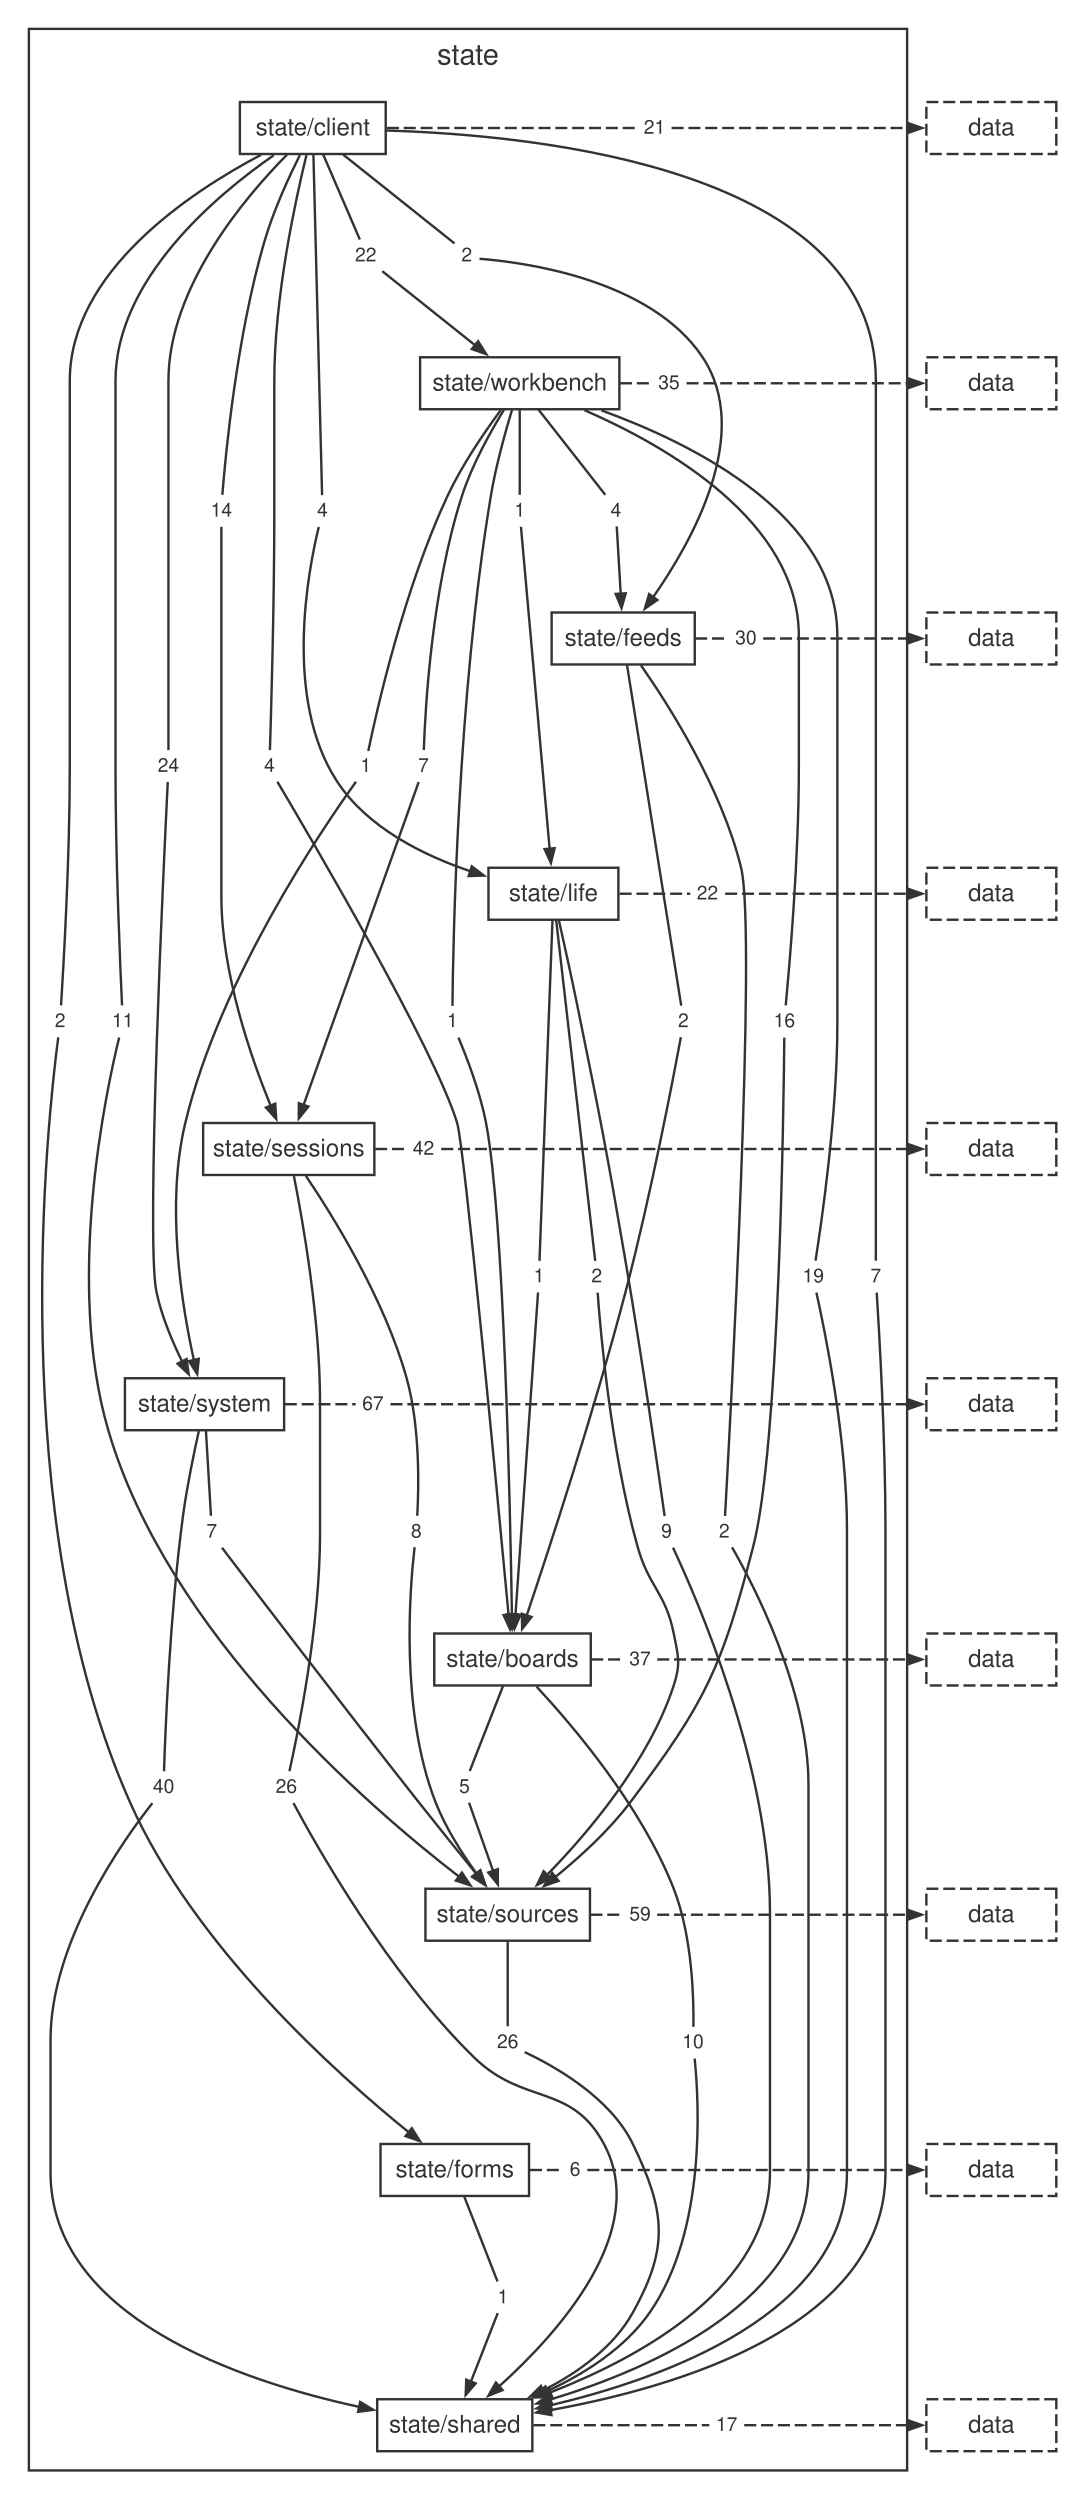
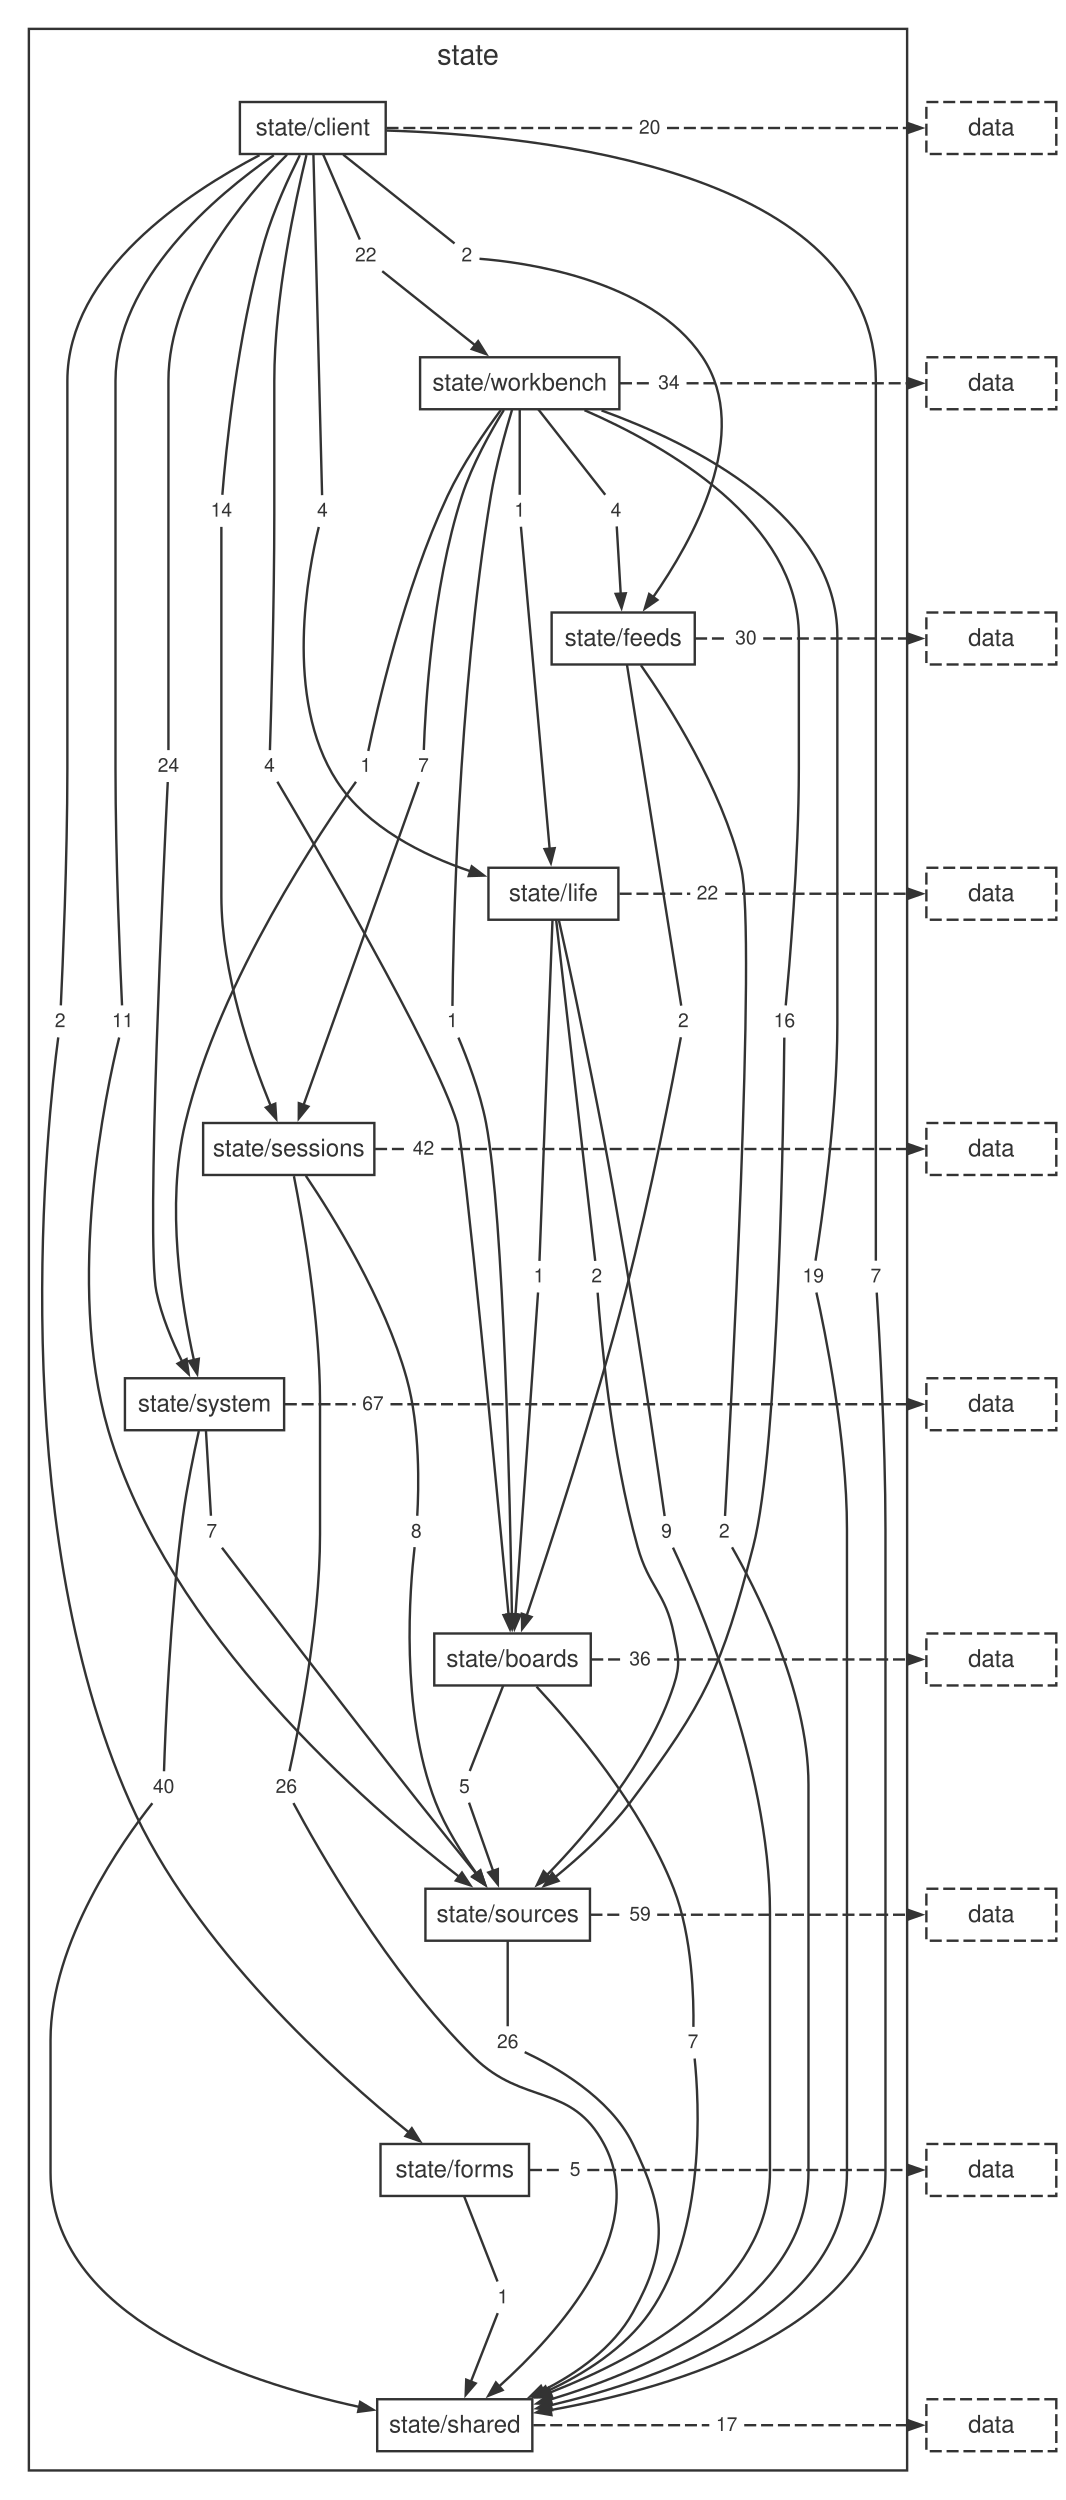
<svg xmlns="http://www.w3.org/2000/svg" width="443pt" height="1039pt" viewBox="0.00 0.00 443.00 1039.00">
  <style>svg { color: #333333; } @media (prefers-color-scheme: dark) { svg { color: #cccccc; background: #1e1e1e; } }</style>
  <g id="graph0" class="graph" transform="scale(1 1) rotate(0) translate(4 1034.72)">
    <g id="clust1" class="cluster">
      <polygon fill="none" stroke="currentColor" points="8,-8 8,-1022.72 373,-1022.72 373,-8 8,-8" />
      <text fill="currentColor" xml:space="preserve" text-anchor="middle" x="190.5" y="-1007.92" font-family="Helvetica,Arial,sans-serif" font-size="12.00">state</text>
    </g>
    <g id="node1" class="node">
      <polygon fill="none" stroke="currentColor" points="156.3,-992.32 95.7,-992.32 95.7,-970.72 156.3,-970.72 156.3,-992.32" />
      <text fill="currentColor" xml:space="preserve" text-anchor="middle" x="126" y="-978.52" font-family="Helvetica,Arial,sans-serif" font-size="10.00">state/client</text>
    </g>
    <g id="node2" class="node">
      <polygon fill="none" stroke="currentColor" points="253.41,-886.24 170.59,-886.24 170.59,-864.64 253.41,-864.64 253.41,-886.24" />
      <text fill="currentColor" xml:space="preserve" text-anchor="middle" x="212" y="-872.44" font-family="Helvetica,Arial,sans-serif" font-size="10.00">state/workbench</text>
    </g>
    <g id="node11" class="node">
      <polygon fill="none" stroke="none" points="112.88,-722.56 103.12,-722.56 103.12,-710.08 112.88,-710.08 112.88,-722.56" />
      <text fill="currentColor" xml:space="preserve" text-anchor="middle" x="108" y="-713.92" font-family="Helvetica,Arial,sans-serif" font-size="8.00">4</text>
    </g>
    <g id="edge10" class="edge">
      <path fill="none" stroke="currentColor" d="M123.36,-970.26C118.81,-951.68 110,-911.18 110,-876.44 110,-876.44 110,-876.44 110,-821.4 110,-783.81 108.68,-738.59 108.18,-722.96" />
    </g>
    <g id="node12" class="node">
      <polygon fill="none" stroke="none" points="194.88,-934.72 185.12,-934.72 185.12,-922.24 194.88,-922.24 194.88,-934.72" />
      <text fill="currentColor" xml:space="preserve" text-anchor="middle" x="190" y="-926.08" font-family="Helvetica,Arial,sans-serif" font-size="8.00">2</text>
    </g>
    <g id="edge12" class="edge">
      <path fill="none" stroke="currentColor" d="M138.64,-970.44C152.78,-959.16 174.98,-941.46 184.91,-933.54" />
    </g>
    <g id="node13" class="node">
      <polygon fill="none" stroke="none" points="25.88,-616.48 16.12,-616.48 16.12,-604 25.88,-604 25.88,-616.48" />
      <text fill="currentColor" xml:space="preserve" text-anchor="middle" x="21" y="-607.84" font-family="Helvetica,Arial,sans-serif" font-size="8.00">2</text>
    </g>
    <g id="edge14" class="edge">
-       <path fill="none" stroke="currentColor" d="M104.58,-970.43C74.93,-954.81 25,-921.76 25,-876.44 25,-876.44 25,-876.44 25,-715.32 25,-677.71 22.36,-632.51 21.37,-616.88" />
+       <path fill="none" stroke="currentColor" d="M103.87,-970.23C73.87,-954.57 24,-921.73 24,-876.44 24,-876.44 24,-876.44 24,-715.32 24,-677.72 22.02,-632.51 21.28,-616.88" />
    </g>
    <g id="node14" class="node">
      <polygon fill="none" stroke="none" points="134.88,-828.64 125.12,-828.64 125.12,-816.16 134.88,-816.16 134.88,-828.64" />
      <text fill="currentColor" xml:space="preserve" text-anchor="middle" x="130" y="-820" font-family="Helvetica,Arial,sans-serif" font-size="8.00">4</text>
    </g>
    <g id="edge16" class="edge">
      <path fill="none" stroke="currentColor" d="M126.25,-970.69C127.01,-940.86 129.27,-852 129.86,-828.93" />
    </g>
    <g id="node15" class="node">
      <polygon fill="none" stroke="none" points="94.88,-828.64 81.12,-828.64 81.12,-816.16 94.88,-816.16 94.88,-828.64" />
      <text fill="currentColor" xml:space="preserve" text-anchor="middle" x="88" y="-820" font-family="Helvetica,Arial,sans-serif" font-size="8.00">14</text>
    </g>
    <g id="edge18" class="edge">
      <path fill="none" stroke="currentColor" d="M120.62,-970.25C116.07,-961.15 109.72,-947.37 106,-934.72 94.4,-895.28 89.72,-845.64 88.41,-829.07" />
    </g>
    <g id="node16" class="node">
      <polygon fill="none" stroke="none" points="364.88,-510.4 355.12,-510.4 355.12,-497.92 364.88,-497.92 364.88,-510.4" />
      <text fill="currentColor" xml:space="preserve" text-anchor="middle" x="360" y="-501.76" font-family="Helvetica,Arial,sans-serif" font-size="8.00">7</text>
    </g>
    <g id="edge20" class="edge">
      <path fill="none" stroke="currentColor" d="M156.59,-980.47C220.02,-978.59 360,-964.48 360,-876.44 360,-876.44 360,-876.44 360,-609.24 360,-571.66 360,-526.44 360,-510.8" />
    </g>
    <g id="node17" class="node">
      <polygon fill="none" stroke="none" points="53.88,-616.48 40.12,-616.48 40.12,-604 53.88,-604 53.88,-616.48" />
      <text fill="currentColor" xml:space="preserve" text-anchor="middle" x="47" y="-607.84" font-family="Helvetica,Arial,sans-serif" font-size="8.00">11</text>
    </g>
    <g id="edge22" class="edge">
      <path fill="none" stroke="currentColor" d="M109.8,-970.23C85.9,-953.63 44,-918.54 44,-876.44 44,-876.44 44,-876.44 44,-715.32 44,-677.72 45.98,-632.51 46.72,-616.88" />
    </g>
    <g id="node18" class="node">
      <polygon fill="none" stroke="none" points="72.88,-722.56 59.12,-722.56 59.12,-710.08 72.88,-710.08 72.88,-722.56" />
      <text fill="currentColor" xml:space="preserve" text-anchor="middle" x="66" y="-713.92" font-family="Helvetica,Arial,sans-serif" font-size="8.00">24</text>
    </g>
    <g id="edge24" class="edge">
      <path fill="none" stroke="currentColor" d="M115.27,-970.41C98.02,-953 66,-915.44 66,-876.44 66,-876.44 66,-876.44 66,-821.4 66,-783.82 66,-738.6 66,-722.96" />
    </g>
    <g id="node19" class="node">
      <polygon fill="none" stroke="none" points="154.88,-934.72 141.12,-934.72 141.12,-922.24 154.88,-922.24 154.88,-934.72" />
      <text fill="currentColor" xml:space="preserve" text-anchor="middle" x="148" y="-926.08" font-family="Helvetica,Arial,sans-serif" font-size="8.00">22</text>
    </g>
    <g id="edge26" class="edge">
      <path fill="none" stroke="currentColor" d="M130.24,-970.68C134.79,-960.13 141.84,-943.76 145.55,-935.17" />
    </g>
    <g id="node20" class="node">
-       <polygon fill="none" stroke="none" points="274.88,-987.76 261.12,-987.76 261.12,-975.28 274.88,-975.28 274.88,-987.76" />
-       <text fill="currentColor" xml:space="preserve" text-anchor="middle" x="268" y="-979.12" font-family="Helvetica,Arial,sans-serif" font-size="8.00">21</text>
+       <polygon fill="none" stroke="none" points="272.88,-987.76 259.12,-987.76 259.12,-975.28 272.88,-975.28 272.88,-987.76" />
+       <text fill="currentColor" xml:space="preserve" text-anchor="middle" x="266" y="-979.12" font-family="Helvetica,Arial,sans-serif" font-size="8.00">20</text>
    </g>
    <g id="edge28" class="edge">
-       <path fill="none" stroke="currentColor" stroke-dasharray="5,2" d="M156.79,-981.52C191.54,-981.52 226.29,-981.52 261.05,-981.52" />
+       <path fill="none" stroke="currentColor" stroke-dasharray="5,2" d="M156.62,-981.52C190.66,-981.52 224.7,-981.52 258.74,-981.52" />
    </g>
    <g id="node3" class="node">
      <polygon fill="none" stroke="currentColor" points="284.74,-780.16 225.26,-780.16 225.26,-758.56 284.74,-758.56 284.74,-780.16" />
      <text fill="currentColor" xml:space="preserve" text-anchor="middle" x="255" y="-766.36" font-family="Helvetica,Arial,sans-serif" font-size="10.00">state/feeds</text>
    </g>
    <g id="node21" class="node">
      <polygon fill="none" stroke="none" points="188.88,-616.48 179.12,-616.48 179.12,-604 188.88,-604 188.88,-616.48" />
      <text fill="currentColor" xml:space="preserve" text-anchor="middle" x="184" y="-607.84" font-family="Helvetica,Arial,sans-serif" font-size="8.00">1</text>
    </g>
    <g id="edge30" class="edge">
      <path fill="none" stroke="currentColor" d="M208.79,-864.37C206,-855.16 202.08,-841.13 200,-828.64 186.09,-745.02 184.27,-641.29 184.04,-616.66" />
    </g>
    <g id="node22" class="node">
      <polygon fill="none" stroke="none" points="256.88,-828.64 247.12,-828.64 247.12,-816.16 256.88,-816.16 256.88,-828.64" />
      <text fill="currentColor" xml:space="preserve" text-anchor="middle" x="252" y="-820" font-family="Helvetica,Arial,sans-serif" font-size="8.00">4</text>
    </g>
    <g id="edge32" class="edge">
      <path fill="none" stroke="currentColor" d="M219.71,-864.6C227.98,-854.05 240.81,-837.68 247.54,-829.09" />
    </g>
    <g id="node23" class="node">
      <polygon fill="none" stroke="none" points="216.88,-828.64 207.12,-828.64 207.12,-816.16 216.88,-816.16 216.88,-828.64" />
      <text fill="currentColor" xml:space="preserve" text-anchor="middle" x="212" y="-820" font-family="Helvetica,Arial,sans-serif" font-size="8.00">1</text>
    </g>
    <g id="edge34" class="edge">
      <path fill="none" stroke="currentColor" d="M212,-864.6C212,-854.05 212,-837.68 212,-829.09" />
    </g>
    <g id="node24" class="node">
      <polygon fill="none" stroke="none" points="176.88,-722.56 167.12,-722.56 167.12,-710.08 176.88,-710.08 176.88,-722.56" />
      <text fill="currentColor" xml:space="preserve" text-anchor="middle" x="172" y="-713.92" font-family="Helvetica,Arial,sans-serif" font-size="8.00">7</text>
    </g>
    <g id="edge36" class="edge">
      <path fill="none" stroke="currentColor" d="M205.41,-864.33C199.87,-855.34 192.2,-841.62 188,-828.64 175.39,-789.63 172.7,-739.71 172.14,-723.03" />
    </g>
    <g id="node25" class="node">
      <polygon fill="none" stroke="none" points="340.88,-510.4 327.12,-510.4 327.12,-497.92 340.88,-497.92 340.88,-510.4" />
      <text fill="currentColor" xml:space="preserve" text-anchor="middle" x="334" y="-501.76" font-family="Helvetica,Arial,sans-serif" font-size="8.00">19</text>
    </g>
    <g id="edge38" class="edge">
      <path fill="none" stroke="currentColor" d="M245.99,-864.14C285.1,-849.94 344,-820.26 344,-770.36 344,-770.36 344,-770.36 344,-609.24 344,-571.48 337.4,-526.37 334.92,-510.78" />
    </g>
    <g id="node26" class="node">
      <polygon fill="none" stroke="none" points="328.88,-616.48 315.12,-616.48 315.12,-604 328.88,-604 328.88,-616.48" />
      <text fill="currentColor" xml:space="preserve" text-anchor="middle" x="322" y="-607.84" font-family="Helvetica,Arial,sans-serif" font-size="8.00">16</text>
    </g>
    <g id="edge40" class="edge">
      <path fill="none" stroke="currentColor" d="M238.9,-864.25C273.17,-849.32 328,-817.98 328,-770.36 328,-770.36 328,-770.36 328,-715.32 328,-677.67 324.04,-632.49 322.55,-616.87" />
    </g>
    <g id="node27" class="node">
      <polygon fill="none" stroke="none" points="152.88,-722.56 143.12,-722.56 143.12,-710.08 152.88,-710.08 152.88,-722.56" />
      <text fill="currentColor" xml:space="preserve" text-anchor="middle" x="148" y="-713.92" font-family="Helvetica,Arial,sans-serif" font-size="8.00">1</text>
    </g>
    <g id="edge42" class="edge">
      <path fill="none" stroke="currentColor" d="M204.2,-864.38C197.56,-855.42 188.13,-841.72 182,-828.64 163.82,-789.85 152.44,-738.96 149.06,-722.62" />
    </g>
    <g id="node28" class="node">
      <polygon fill="none" stroke="none" points="280.88,-881.68 267.12,-881.68 267.12,-869.2 280.88,-869.2 280.88,-881.68" />
-       <text fill="currentColor" xml:space="preserve" text-anchor="middle" x="274" y="-873.04" font-family="Helvetica,Arial,sans-serif" font-size="8.00">35</text>
+       <text fill="currentColor" xml:space="preserve" text-anchor="middle" x="274" y="-873.04" font-family="Helvetica,Arial,sans-serif" font-size="8.00">34</text>
    </g>
    <g id="edge44" class="edge">
      <path fill="none" stroke="currentColor" stroke-dasharray="5,2" d="M253.66,-875.44C258,-875.44 262.34,-875.44 266.69,-875.44" />
    </g>
    <g id="node4" class="node">
      <polygon fill="none" stroke="currentColor" points="253,-674.08 199,-674.08 199,-652.48 253,-652.48 253,-674.08" />
      <text fill="currentColor" xml:space="preserve" text-anchor="middle" x="226" y="-660.28" font-family="Helvetica,Arial,sans-serif" font-size="10.00">state/life</text>
    </g>
    <g id="node29" class="node">
      <polygon fill="none" stroke="none" points="284.88,-616.48 275.12,-616.48 275.12,-604 284.88,-604 284.88,-616.48" />
      <text fill="currentColor" xml:space="preserve" text-anchor="middle" x="280" y="-607.84" font-family="Helvetica,Arial,sans-serif" font-size="8.00">2</text>
    </g>
    <g id="edge46" class="edge">
      <path fill="none" stroke="currentColor" d="M256.56,-758.53C261.31,-728.7 275.45,-639.84 279.12,-616.77" />
    </g>
    <g id="node30" class="node">
      <polygon fill="none" stroke="none" points="301.88,-404.32 292.12,-404.32 292.12,-391.84 301.88,-391.84 301.88,-404.32" />
      <text fill="currentColor" xml:space="preserve" text-anchor="middle" x="297" y="-395.68" font-family="Helvetica,Arial,sans-serif" font-size="8.00">2</text>
    </g>
    <g id="edge48" class="edge">
      <path fill="none" stroke="currentColor" d="M262.35,-758.28C273.92,-741.7 295.9,-707.23 304,-674.08 310.6,-647.06 299.39,-441.42 297.32,-404.69" />
    </g>
    <g id="node31" class="node">
      <polygon fill="none" stroke="none" points="312.88,-775.6 299.12,-775.6 299.12,-763.12 312.88,-763.12 312.88,-775.6" />
      <text fill="currentColor" xml:space="preserve" text-anchor="middle" x="306" y="-766.96" font-family="Helvetica,Arial,sans-serif" font-size="8.00">30</text>
    </g>
    <g id="edge50" class="edge">
      <path fill="none" stroke="currentColor" stroke-dasharray="5,2" d="M284.88,-769.36C289.5,-769.36 294.12,-769.36 298.74,-769.36" />
    </g>
    <g id="node5" class="node">
      <polygon fill="none" stroke="currentColor" points="151.58,-568 80.42,-568 80.42,-546.4 151.58,-546.4 151.58,-568" />
      <text fill="currentColor" xml:space="preserve" text-anchor="middle" x="116" y="-554.2" font-family="Helvetica,Arial,sans-serif" font-size="10.00">state/sessions</text>
    </g>
    <g id="node32" class="node">
      <polygon fill="none" stroke="none" points="224.88,-510.4 215.12,-510.4 215.12,-497.92 224.88,-497.92 224.88,-510.4" />
      <text fill="currentColor" xml:space="preserve" text-anchor="middle" x="220" y="-501.76" font-family="Helvetica,Arial,sans-serif" font-size="8.00">1</text>
    </g>
    <g id="edge52" class="edge">
      <path fill="none" stroke="currentColor" d="M225.62,-652.45C224.49,-622.62 221.09,-533.76 220.21,-510.69" />
    </g>
    <g id="node33" class="node">
      <polygon fill="none" stroke="none" points="277.88,-404.32 268.12,-404.32 268.12,-391.84 277.88,-391.84 277.88,-404.32" />
      <text fill="currentColor" xml:space="preserve" text-anchor="middle" x="273" y="-395.68" font-family="Helvetica,Arial,sans-serif" font-size="8.00">9</text>
    </g>
    <g id="edge54" class="edge">
      <path fill="none" stroke="currentColor" d="M228.31,-652.11C230.39,-642.84 233.5,-628.76 236,-616.48 245.56,-569.47 247.93,-557.69 256,-510.4 262.9,-469.93 269.92,-420.95 272.22,-404.65" />
    </g>
    <g id="node34" class="node">
      <polygon fill="none" stroke="none" points="248.88,-510.4 239.12,-510.4 239.12,-497.92 248.88,-497.92 248.88,-510.4" />
      <text fill="currentColor" xml:space="preserve" text-anchor="middle" x="244" y="-501.76" font-family="Helvetica,Arial,sans-serif" font-size="8.00">2</text>
    </g>
    <g id="edge56" class="edge">
      <path fill="none" stroke="currentColor" d="M227.13,-652.45C230.54,-622.62 240.72,-533.76 243.37,-510.69" />
    </g>
    <g id="node35" class="node">
      <polygon fill="none" stroke="none" points="296.88,-669.52 283.12,-669.52 283.12,-657.04 296.88,-657.04 296.88,-669.52" />
      <text fill="currentColor" xml:space="preserve" text-anchor="middle" x="290" y="-660.88" font-family="Helvetica,Arial,sans-serif" font-size="8.00">22</text>
    </g>
    <g id="edge58" class="edge">
      <path fill="none" stroke="currentColor" stroke-dasharray="5,2" d="M253.5,-663.28C263.29,-663.28 273.08,-663.28 282.87,-663.28" />
    </g>
    <g id="node6" class="node">
      <polygon fill="none" stroke="currentColor" points="114.08,-461.92 47.92,-461.92 47.92,-440.32 114.08,-440.32 114.08,-461.92" />
      <text fill="currentColor" xml:space="preserve" text-anchor="middle" x="81" y="-448.12" font-family="Helvetica,Arial,sans-serif" font-size="10.00">state/system</text>
    </g>
    <g id="node36" class="node">
      <polygon fill="none" stroke="none" points="121.88,-298.24 108.12,-298.24 108.12,-285.76 121.88,-285.76 121.88,-298.24" />
      <text fill="currentColor" xml:space="preserve" text-anchor="middle" x="115" y="-289.6" font-family="Helvetica,Arial,sans-serif" font-size="8.00">26</text>
    </g>
    <g id="edge60" class="edge">
      <path fill="none" stroke="currentColor" d="M118.15,-545.91C121.84,-527.29 129,-486.72 129,-452.12 129,-452.12 129,-452.12 129,-397.08 129,-359.16 119.76,-314.15 116.29,-298.61" />
    </g>
    <g id="node37" class="node">
      <polygon fill="none" stroke="none" points="173.88,-404.32 164.12,-404.32 164.12,-391.84 173.88,-391.84 173.88,-404.32" />
      <text fill="currentColor" xml:space="preserve" text-anchor="middle" x="169" y="-395.68" font-family="Helvetica,Arial,sans-serif" font-size="8.00">8</text>
    </g>
    <g id="edge62" class="edge">
      <path fill="none" stroke="currentColor" d="M123.11,-546.05C134.34,-529.39 155.85,-494.8 165,-461.92 170.69,-441.49 170.05,-415.94 169.41,-404.76" />
    </g>
    <g id="node38" class="node">
      <polygon fill="none" stroke="none" points="178.88,-563.44 165.12,-563.44 165.12,-550.96 178.88,-550.96 178.88,-563.44" />
      <text fill="currentColor" xml:space="preserve" text-anchor="middle" x="172" y="-554.8" font-family="Helvetica,Arial,sans-serif" font-size="8.00">42</text>
    </g>
    <g id="edge64" class="edge">
      <path fill="none" stroke="currentColor" stroke-dasharray="5,2" d="M151.88,-557.2C156.17,-557.2 160.47,-557.2 164.77,-557.2" />
    </g>
    <g id="node7" class="node">
      <polygon fill="none" stroke="currentColor" points="241.52,-355.84 176.48,-355.84 176.48,-334.24 241.52,-334.24 241.52,-355.84" />
      <text fill="currentColor" xml:space="preserve" text-anchor="middle" x="209" y="-342.04" font-family="Helvetica,Arial,sans-serif" font-size="10.00">state/boards</text>
    </g>
    <g id="node39" class="node">
      <polygon fill="none" stroke="none" points="70.88,-298.24 57.12,-298.24 57.12,-285.76 70.88,-285.76 70.88,-298.24" />
      <text fill="currentColor" xml:space="preserve" text-anchor="middle" x="64" y="-289.6" font-family="Helvetica,Arial,sans-serif" font-size="8.00">40</text>
    </g>
    <g id="edge66" class="edge">
      <path fill="none" stroke="currentColor" d="M78.64,-439.99C76.57,-430.75 73.65,-416.69 72,-404.32 66.61,-363.99 64.68,-314.92 64.16,-298.58" />
    </g>
    <g id="node40" class="node">
      <polygon fill="none" stroke="none" points="88.88,-404.32 79.12,-404.32 79.12,-391.84 88.88,-391.84 88.88,-404.32" />
      <text fill="currentColor" xml:space="preserve" text-anchor="middle" x="84" y="-395.68" font-family="Helvetica,Arial,sans-serif" font-size="8.00">7</text>
    </g>
    <g id="edge68" class="edge">
      <path fill="none" stroke="currentColor" d="M81.58,-440.28C82.2,-429.73 83.16,-413.36 83.67,-404.77" />
    </g>
    <g id="node41" class="node">
      <polygon fill="none" stroke="none" points="157.88,-457.36 144.12,-457.36 144.12,-444.88 157.88,-444.88 157.88,-457.36" />
      <text fill="currentColor" xml:space="preserve" text-anchor="middle" x="151" y="-448.72" font-family="Helvetica,Arial,sans-serif" font-size="8.00">67</text>
    </g>
    <g id="edge70" class="edge">
      <path fill="none" stroke="currentColor" stroke-dasharray="5,2" d="M114.36,-451.12C124.19,-451.12 134.02,-451.12 143.84,-451.12" />
    </g>
    <g id="node8" class="node">
      <polygon fill="none" stroke="currentColor" points="241.19,-249.76 172.81,-249.76 172.81,-228.16 241.19,-228.16 241.19,-249.76" />
      <text fill="currentColor" xml:space="preserve" text-anchor="middle" x="207" y="-235.96" font-family="Helvetica,Arial,sans-serif" font-size="10.00">state/sources</text>
    </g>
    <g id="node42" class="node">
-       <polygon fill="none" stroke="none" points="290.88,-192.16 277.12,-192.16 277.12,-179.68 290.88,-179.68 290.88,-192.16" />
-       <text fill="currentColor" xml:space="preserve" text-anchor="middle" x="284" y="-183.52" font-family="Helvetica,Arial,sans-serif" font-size="8.00">10</text>
+       <polygon fill="none" stroke="none" points="288.88,-192.16 279.12,-192.16 279.12,-179.68 288.88,-179.68 288.88,-192.16" />
+       <text fill="currentColor" xml:space="preserve" text-anchor="middle" x="284" y="-183.52" font-family="Helvetica,Arial,sans-serif" font-size="8.00">7</text>
    </g>
    <g id="edge72" class="edge">
      <path fill="none" stroke="currentColor" d="M218.98,-333.76C234.14,-317.46 262.64,-283.99 276,-249.76 283.84,-229.68 284.36,-203.51 284.18,-192.35" />
    </g>
    <g id="node43" class="node">
      <polygon fill="none" stroke="none" points="193.88,-298.24 184.12,-298.24 184.12,-285.76 193.88,-285.76 193.88,-298.24" />
      <text fill="currentColor" xml:space="preserve" text-anchor="middle" x="189" y="-289.6" font-family="Helvetica,Arial,sans-serif" font-size="8.00">5</text>
    </g>
    <g id="edge74" class="edge">
      <path fill="none" stroke="currentColor" d="M205.14,-334.2C201.01,-323.65 194.6,-307.28 191.23,-298.69" />
    </g>
    <g id="node44" class="node">
      <polygon fill="none" stroke="none" points="268.88,-351.28 255.12,-351.28 255.12,-338.8 268.88,-338.8 268.88,-351.28" />
-       <text fill="currentColor" xml:space="preserve" text-anchor="middle" x="262" y="-342.64" font-family="Helvetica,Arial,sans-serif" font-size="8.00">37</text>
+       <text fill="currentColor" xml:space="preserve" text-anchor="middle" x="262" y="-342.64" font-family="Helvetica,Arial,sans-serif" font-size="8.00">36</text>
    </g>
    <g id="edge76" class="edge">
      <path fill="none" stroke="currentColor" stroke-dasharray="5,2" d="M241.71,-345.04C246.04,-345.04 250.38,-345.04 254.71,-345.04" />
    </g>
    <g id="node9" class="node">
      <polygon fill="none" stroke="currentColor" points="215.86,-143.68 154.14,-143.68 154.14,-122.08 215.86,-122.08 215.86,-143.68" />
      <text fill="currentColor" xml:space="preserve" text-anchor="middle" x="185" y="-129.88" font-family="Helvetica,Arial,sans-serif" font-size="10.00">state/forms</text>
    </g>
    <g id="node45" class="node">
      <polygon fill="none" stroke="none" points="213.88,-192.16 200.12,-192.16 200.12,-179.68 213.88,-179.68 213.88,-192.16" />
      <text fill="currentColor" xml:space="preserve" text-anchor="middle" x="207" y="-183.52" font-family="Helvetica,Arial,sans-serif" font-size="8.00">26</text>
    </g>
    <g id="edge78" class="edge">
      <path fill="none" stroke="currentColor" d="M207,-228.12C207,-217.57 207,-201.2 207,-192.61" />
    </g>
    <g id="node46" class="node">
      <polygon fill="none" stroke="none" points="268.88,-245.2 255.12,-245.2 255.12,-232.72 268.88,-232.72 268.88,-245.2" />
      <text fill="currentColor" xml:space="preserve" text-anchor="middle" x="262" y="-236.56" font-family="Helvetica,Arial,sans-serif" font-size="8.00">59</text>
    </g>
    <g id="edge80" class="edge">
      <path fill="none" stroke="currentColor" stroke-dasharray="5,2" d="M241.38,-238.96C245.89,-238.96 250.4,-238.96 254.91,-238.96" />
    </g>
    <g id="node10" class="node">
      <polygon fill="none" stroke="currentColor" points="217.24,-37.6 152.76,-37.6 152.76,-16 217.24,-16 217.24,-37.6" />
      <text fill="currentColor" xml:space="preserve" text-anchor="middle" x="185" y="-23.8" font-family="Helvetica,Arial,sans-serif" font-size="10.00">state/shared</text>
    </g>
    <g id="node47" class="node">
      <polygon fill="none" stroke="none" points="209.88,-86.08 200.12,-86.08 200.12,-73.6 209.88,-73.6 209.88,-86.08" />
      <text fill="currentColor" xml:space="preserve" text-anchor="middle" x="205" y="-77.44" font-family="Helvetica,Arial,sans-serif" font-size="8.00">1</text>
    </g>
    <g id="edge82" class="edge">
      <path fill="none" stroke="currentColor" d="M188.86,-122.04C192.99,-111.49 199.4,-95.12 202.77,-86.53" />
    </g>
    <g id="node48" class="node">
      <polygon fill="none" stroke="none" points="239.88,-139.12 230.12,-139.12 230.12,-126.64 239.88,-126.64 239.88,-139.12" />
-       <text fill="currentColor" xml:space="preserve" text-anchor="middle" x="235" y="-130.48" font-family="Helvetica,Arial,sans-serif" font-size="8.00">6</text>
+       <text fill="currentColor" xml:space="preserve" text-anchor="middle" x="235" y="-130.48" font-family="Helvetica,Arial,sans-serif" font-size="8.00">5</text>
    </g>
    <g id="edge84" class="edge">
      <path fill="none" stroke="currentColor" stroke-dasharray="5,2" d="M216.25,-132.88C220.74,-132.88 225.23,-132.88 229.73,-132.88" />
    </g>
    <g id="node49" class="node">
      <polygon fill="none" stroke="none" points="304.88,-33.04 291.12,-33.04 291.12,-20.56 304.88,-20.56 304.88,-33.04" />
      <text fill="currentColor" xml:space="preserve" text-anchor="middle" x="298" y="-24.4" font-family="Helvetica,Arial,sans-serif" font-size="8.00">17</text>
    </g>
    <g id="edge86" class="edge">
      <path fill="none" stroke="currentColor" stroke-dasharray="5,2" d="M217.66,-26.8C242.04,-26.8 266.41,-26.8 290.78,-26.8" />
    </g>
    <g id="edge11" class="edge">
      <path fill="none" stroke="currentColor" d="M111.27,-709.84C124.86,-686.95 176.66,-598.73 186,-568 188.97,-558.24 202.63,-414.15 207.37,-363.49" />
      <polygon fill="currentColor" stroke="currentColor" points="209.45,-363.88 207.92,-357.71 205.27,-363.49 209.45,-363.88" />
    </g>
    <g id="edge13" class="edge">
      <path fill="none" stroke="currentColor" d="M195.28,-927.17C212.35,-925.86 266.15,-919.15 288,-886.24 308.93,-854.73 283.82,-809.91 267.28,-786.31" />
      <polygon fill="currentColor" stroke="currentColor" points="269.19,-785.37 263.97,-781.74 265.79,-787.84 269.19,-785.37" />
    </g>
    <g id="edge15" class="edge">
      <path fill="none" stroke="currentColor" d="M20.21,-603.58C15.9,-570.94 -2.65,-404.28 50,-285.76 76.59,-225.91 135.6,-173 166.03,-148.43" />
      <polygon fill="currentColor" stroke="currentColor" points="167.15,-150.23 170.53,-144.85 164.53,-146.94 167.15,-150.23" />
    </g>
    <g id="edge17" class="edge">
      <path fill="none" stroke="currentColor" d="M128.49,-815.71C124.19,-798.24 113.62,-744.47 136,-710.08 148.52,-690.84 171.77,-679.3 191.51,-672.62" />
      <polygon fill="currentColor" stroke="currentColor" points="192.07,-674.65 197.15,-670.83 190.79,-670.64 192.07,-674.65" />
    </g>
    <g id="edge19" class="edge">
      <path fill="none" stroke="currentColor" d="M88,-815.76C88,-800.12 88,-754.9 88,-717.32 88,-717.32 88,-717.32 88,-662.28 88,-630.62 100.23,-595.34 108.53,-575.06" />
      <polygon fill="currentColor" stroke="currentColor" points="110.39,-576.04 110.79,-569.69 106.52,-574.41 110.39,-576.04" />
    </g>
    <g id="edge21" class="edge">
      <path fill="none" stroke="currentColor" d="M360.37,-497.52C361.36,-481.89 364,-436.69 364,-399.08 364,-399.08 364,-399.08 364,-131.88 364,-67.85 277.34,-42.53 224.62,-33.06" />
      <polygon fill="currentColor" stroke="currentColor" points="225.18,-31.02 218.91,-32.08 224.47,-35.16 225.18,-31.02" />
    </g>
    <g id="edge23" class="edge">
      <path fill="none" stroke="currentColor" d="M45.53,-603.54C40.18,-581.77 22.96,-502 41,-440.32 65.61,-356.16 148.34,-284.43 186.9,-254.67" />
      <polygon fill="currentColor" stroke="currentColor" points="187.99,-256.48 191.49,-251.18 185.45,-253.14 187.99,-256.48" />
    </g>
    <g id="edge25" class="edge">
      <path fill="none" stroke="currentColor" d="M65.72,-709.71C64.13,-677.72 56.56,-519.17 61,-497.92 63.11,-487.83 67.56,-477.25 71.73,-468.8" />
      <polygon fill="currentColor" stroke="currentColor" points="73.53,-469.9 74.42,-463.61 69.8,-467.97 73.53,-469.9" />
    </g>
    <g id="edge27" class="edge">
      <path fill="none" stroke="currentColor" d="M154.85,-922.02C164.02,-914.7 180.64,-901.45 193.6,-891.11" />
      <polygon fill="currentColor" stroke="currentColor" points="194.7,-892.93 198.08,-887.54 192.08,-889.64 194.7,-892.93" />
    </g>
    <g id="node50" class="node">
      <polygon fill="none" stroke="currentColor" stroke-dasharray="5,2" points="435,-992.32 381,-992.32 381,-970.72 435,-970.72 435,-992.32" />
      <text fill="currentColor" xml:space="preserve" text-anchor="middle" x="408" y="-978.52" font-family="Helvetica,Arial,sans-serif" font-size="10.00">data</text>
    </g>
    <g id="edge29" class="edge">
-       <path fill="none" stroke="currentColor" stroke-dasharray="5,2" d="M275.11,-981.52C307.85,-981.52 340.58,-981.52 373.32,-981.52" />
-       <polygon fill="currentColor" stroke="currentColor" points="373.23,-983.62 379.23,-981.52 373.23,-979.42 373.23,-983.62" />
+       <path fill="none" stroke="currentColor" stroke-dasharray="5,2" d="M273.21,-981.52C306.64,-981.52 340.06,-981.52 373.49,-981.52" />
+       <polygon fill="currentColor" stroke="currentColor" points="373.11,-983.62 379.11,-981.52 373.11,-979.42 373.11,-983.62" />
    </g>
    <g id="edge31" class="edge">
      <path fill="none" stroke="currentColor" d="M186.52,-603.5C189.83,-595.66 195.51,-581.07 198,-568 205.45,-528.94 208.03,-408.88 208.76,-363.58" />
      <polygon fill="currentColor" stroke="currentColor" points="210.85,-363.81 208.85,-357.78 206.66,-363.75 210.85,-363.81" />
    </g>
    <g id="edge33" class="edge">
      <path fill="none" stroke="currentColor" d="M252.32,-815.94C252.71,-809.28 253.39,-797.71 253.97,-787.89" />
      <polygon fill="currentColor" stroke="currentColor" points="256.06,-788.14 254.31,-782.03 251.87,-787.9 256.06,-788.14" />
    </g>
    <g id="edge35" class="edge">
      <path fill="none" stroke="currentColor" d="M212.5,-815.81C214.41,-794.36 221.32,-716.81 224.45,-681.73" />
      <polygon fill="currentColor" stroke="currentColor" points="226.51,-682.21 224.95,-676.05 222.33,-681.84 226.51,-682.21" />
    </g>
    <g id="edge37" class="edge">
      <path fill="none" stroke="currentColor" d="M170.01,-709.73C162.33,-688.19 134.49,-610.08 122.06,-575.21" />
      <polygon fill="currentColor" stroke="currentColor" points="124.16,-574.83 120.17,-569.89 120.2,-576.24 124.16,-574.83" />
    </g>
    <g id="edge39" class="edge">
      <path fill="none" stroke="currentColor" d="M335.29,-497.55C338.76,-482.01 348,-437 348,-399.08 348,-399.08 348,-399.08 348,-131.88 348,-73.6 273.05,-46.5 224.8,-35.09" />
      <polygon fill="currentColor" stroke="currentColor" points="225.39,-33.07 219.07,-33.79 224.46,-37.17 225.39,-33.07" />
    </g>
    <g id="edge41" class="edge">
      <path fill="none" stroke="currentColor" d="M321.96,-603.5C321.68,-573.41 319.83,-433.56 309,-391.84 295.86,-341.21 289.39,-327.61 258,-285.76 249.16,-273.98 236.96,-262.89 226.7,-254.57" />
      <polygon fill="currentColor" stroke="currentColor" points="228.13,-253.02 222.12,-250.95 225.52,-256.32 228.13,-253.02" />
    </g>
    <g id="edge43" class="edge">
      <path fill="none" stroke="currentColor" d="M143.95,-709.81C130.51,-691.13 87.39,-628 73,-568 64.79,-533.79 71.49,-492.4 76.58,-469.5" />
      <polygon fill="currentColor" stroke="currentColor" points="78.62,-470 77.95,-463.68 74.53,-469.05 78.62,-470" />
    </g>
    <g id="node51" class="node">
      <polygon fill="none" stroke="currentColor" stroke-dasharray="5,2" points="435,-886.24 381,-886.24 381,-864.64 435,-864.64 435,-886.24" />
      <text fill="currentColor" xml:space="preserve" text-anchor="middle" x="408" y="-872.44" font-family="Helvetica,Arial,sans-serif" font-size="10.00">data</text>
    </g>
    <g id="edge45" class="edge">
      <path fill="none" stroke="currentColor" stroke-dasharray="5,2" d="M281.33,-875.44C312.02,-875.44 342.71,-875.44 373.4,-875.44" />
      <polygon fill="currentColor" stroke="currentColor" points="373.27,-877.54 379.27,-875.44 373.27,-873.34 373.27,-877.54" />
    </g>
    <g id="edge47" class="edge">
      <path fill="none" stroke="currentColor" d="M278.97,-603.64C275.93,-587.26 266.52,-538.08 256,-497.92 243.08,-448.62 224.35,-391.43 214.91,-363.37" />
      <polygon fill="currentColor" stroke="currentColor" points="216.9,-362.71 212.99,-357.7 212.92,-364.05 216.9,-362.71" />
    </g>
    <g id="edge49" class="edge">
      <path fill="none" stroke="currentColor" d="M300.23,-391.66C308.89,-376.58 332,-332.65 332,-293 332,-293 332,-293 332,-131.88 332,-79.15 268.23,-50.73 224.69,-37.47" />
      <polygon fill="currentColor" stroke="currentColor" points="225.42,-35.5 219.08,-35.82 224.24,-39.53 225.42,-35.5" />
    </g>
    <g id="node52" class="node">
      <polygon fill="none" stroke="currentColor" stroke-dasharray="5,2" points="435,-780.16 381,-780.16 381,-758.56 435,-758.56 435,-780.16" />
      <text fill="currentColor" xml:space="preserve" text-anchor="middle" x="408" y="-766.36" font-family="Helvetica,Arial,sans-serif" font-size="10.00">data</text>
    </g>
    <g id="edge51" class="edge">
      <path fill="none" stroke="currentColor" stroke-dasharray="5,2" d="M313.17,-769.36C333.19,-769.36 353.2,-769.36 373.22,-769.36" />
      <polygon fill="currentColor" stroke="currentColor" points="373.08,-771.46 379.08,-769.36 373.08,-767.26 373.08,-771.46" />
    </g>
    <g id="edge53" class="edge">
      <path fill="none" stroke="currentColor" d="M219.61,-497.57C218.11,-476.12 212.68,-398.57 210.22,-363.49" />
      <polygon fill="currentColor" stroke="currentColor" points="212.34,-363.65 209.82,-357.81 208.15,-363.94 212.34,-363.65" />
    </g>
    <g id="edge55" class="edge">
      <path fill="none" stroke="currentColor" d="M275.69,-391.52C285.1,-371.55 316,-301.33 316,-239.96 316,-239.96 316,-239.96 316,-131.88 316,-84.71 263.29,-55.5 224.74,-40.45" />
      <polygon fill="currentColor" stroke="currentColor" points="225.49,-38.49 219.14,-38.34 224.01,-42.42 225.49,-38.49" />
    </g>
    <g id="edge57" class="edge">
      <path fill="none" stroke="currentColor" d="M244.38,-497.5C245.58,-480.96 249.92,-431.37 261,-391.84 265.68,-375.15 272.6,-372.84 276,-355.84 277.88,-346.43 278.98,-343.36 276,-334.24 265.61,-302.44 239.96,-272.48 223.04,-255.19" />
      <polygon fill="currentColor" stroke="currentColor" points="224.89,-254.07 219.16,-251.31 221.92,-257.04 224.89,-254.07" />
    </g>
    <g id="node53" class="node">
      <polygon fill="none" stroke="currentColor" stroke-dasharray="5,2" points="435,-674.08 381,-674.08 381,-652.48 435,-652.48 435,-674.08" />
      <text fill="currentColor" xml:space="preserve" text-anchor="middle" x="408" y="-660.28" font-family="Helvetica,Arial,sans-serif" font-size="10.00">data</text>
    </g>
    <g id="edge59" class="edge">
      <path fill="none" stroke="currentColor" stroke-dasharray="5,2" d="M297.38,-663.28C322.68,-663.28 347.98,-663.28 373.28,-663.28" />
      <polygon fill="currentColor" stroke="currentColor" points="373.26,-665.38 379.26,-663.28 373.26,-661.18 373.26,-665.38" />
    </g>
    <g id="edge61" class="edge">
      <path fill="none" stroke="currentColor" d="M117.95,-285.36C127.21,-268.04 157.22,-214.64 193,-179.68 213.63,-159.52 233.39,-169.11 247,-143.68 266.34,-107.55 228.02,-65.08 203.44,-42.95" />
      <polygon fill="currentColor" stroke="currentColor" points="204.86,-41.4 198.96,-39.03 202.09,-44.56 204.86,-41.4" />
    </g>
    <g id="edge63" class="edge">
      <path fill="none" stroke="currentColor" d="M168.31,-391.74C166.38,-375.26 162.08,-324.03 177,-285.76 181.13,-275.17 187.94,-264.49 194.03,-256.1" />
      <polygon fill="currentColor" stroke="currentColor" points="195.65,-257.45 197.58,-251.39 192.3,-254.92 195.65,-257.45" />
    </g>
    <g id="node54" class="node">
      <polygon fill="none" stroke="currentColor" stroke-dasharray="5,2" points="435,-568 381,-568 381,-546.4 435,-546.4 435,-568" />
      <text fill="currentColor" xml:space="preserve" text-anchor="middle" x="408" y="-554.2" font-family="Helvetica,Arial,sans-serif" font-size="10.00">data</text>
    </g>
    <g id="edge65" class="edge">
      <path fill="none" stroke="currentColor" stroke-dasharray="5,2" d="M179.38,-557.2C244.01,-557.2 308.65,-557.2 373.29,-557.2" />
      <polygon fill="currentColor" stroke="currentColor" points="373.25,-559.3 379.25,-557.2 373.25,-555.1 373.25,-559.3" />
    </g>
    <g id="edge67" class="edge">
      <path fill="none" stroke="currentColor" d="M59.32,-285.31C47.43,-270.27 17,-227.76 17,-186.92 17,-186.92 17,-186.92 17,-131.88 17,-71.71 95.84,-45.13 145.51,-34.36" />
      <polygon fill="currentColor" stroke="currentColor" points="145.68,-36.47 151.13,-33.19 144.82,-32.36 145.68,-36.47" />
    </g>
    <g id="edge69" class="edge">
      <path fill="none" stroke="currentColor" d="M88.25,-391.49C100.7,-375.13 138.21,-326 170,-285.76 177.93,-275.72 186.95,-264.56 194.09,-255.76" />
      <polygon fill="currentColor" stroke="currentColor" points="195.59,-257.25 197.75,-251.27 192.33,-254.6 195.59,-257.25" />
    </g>
    <g id="node55" class="node">
      <polygon fill="none" stroke="currentColor" stroke-dasharray="5,2" points="435,-461.92 381,-461.92 381,-440.32 435,-440.32 435,-461.92" />
      <text fill="currentColor" xml:space="preserve" text-anchor="middle" x="408" y="-448.12" font-family="Helvetica,Arial,sans-serif" font-size="10.00">data</text>
    </g>
    <g id="edge71" class="edge">
      <path fill="none" stroke="currentColor" stroke-dasharray="5,2" d="M158.28,-451.12C229.95,-451.12 301.63,-451.12 373.3,-451.12" />
      <polygon fill="currentColor" stroke="currentColor" points="373.17,-453.22 379.17,-451.12 373.17,-449.02 373.17,-453.22" />
    </g>
    <g id="edge73" class="edge">
      <path fill="none" stroke="currentColor" d="M284.69,-179.2C286.5,-161.65 289.72,-107.66 266,-73.6 255.66,-58.75 238.86,-48.13 223.24,-40.88" />
      <polygon fill="currentColor" stroke="currentColor" points="224.36,-39.08 218.02,-38.58 222.67,-42.92 224.36,-39.08" />
    </g>
    <g id="edge75" class="edge">
      <path fill="none" stroke="currentColor" d="M190.93,-285.54C193.3,-278.82 197.44,-267.08 200.92,-257.2" />
      <polygon fill="currentColor" stroke="currentColor" points="202.9,-257.9 202.91,-251.55 198.94,-256.51 202.9,-257.9" />
    </g>
    <g id="node56" class="node">
      <polygon fill="none" stroke="currentColor" stroke-dasharray="5,2" points="435,-355.84 381,-355.84 381,-334.24 435,-334.24 435,-355.84" />
      <text fill="currentColor" xml:space="preserve" text-anchor="middle" x="408" y="-342.04" font-family="Helvetica,Arial,sans-serif" font-size="10.00">data</text>
    </g>
    <g id="edge77" class="edge">
      <path fill="none" stroke="currentColor" stroke-dasharray="5,2" d="M269.13,-345.04C303.82,-345.04 338.51,-345.04 373.2,-345.04" />
      <polygon fill="currentColor" stroke="currentColor" points="373.09,-347.14 379.09,-345.04 373.09,-342.94 373.09,-347.14" />
    </g>
    <g id="edge79" class="edge">
      <path fill="none" stroke="currentColor" d="M214.06,-181.86C225.95,-176.28 249.58,-163.18 259,-143.68 272.55,-115.64 274.16,-100.81 259,-73.6 250.84,-58.95 235.84,-48.39 221.47,-41.13" />
      <polygon fill="currentColor" stroke="currentColor" points="222.63,-39.36 216.31,-38.68 220.82,-43.15 222.63,-39.36" />
    </g>
    <g id="node57" class="node">
      <polygon fill="none" stroke="currentColor" stroke-dasharray="5,2" points="435,-249.76 381,-249.76 381,-228.16 435,-228.16 435,-249.76" />
      <text fill="currentColor" xml:space="preserve" text-anchor="middle" x="408" y="-235.96" font-family="Helvetica,Arial,sans-serif" font-size="10.00">data</text>
    </g>
    <g id="edge81" class="edge">
      <path fill="none" stroke="currentColor" stroke-dasharray="5,2" d="M269.13,-238.96C303.82,-238.96 338.51,-238.96 373.2,-238.96" />
      <polygon fill="currentColor" stroke="currentColor" points="373.09,-241.06 379.09,-238.96 373.09,-236.86 373.09,-241.06" />
    </g>
    <g id="edge83" class="edge">
      <path fill="none" stroke="currentColor" d="M202.86,-73.38C200.2,-66.59 195.54,-54.69 191.64,-44.75" />
      <polygon fill="currentColor" stroke="currentColor" points="193.68,-44.19 189.53,-39.37 189.77,-45.72 193.68,-44.19" />
    </g>
    <g id="node58" class="node">
      <polygon fill="none" stroke="currentColor" stroke-dasharray="5,2" points="435,-143.68 381,-143.68 381,-122.08 435,-122.08 435,-143.68" />
      <text fill="currentColor" xml:space="preserve" text-anchor="middle" x="408" y="-129.88" font-family="Helvetica,Arial,sans-serif" font-size="10.00">data</text>
    </g>
    <g id="edge85" class="edge">
      <path fill="none" stroke="currentColor" stroke-dasharray="5,2" d="M240.07,-132.88C284.5,-132.88 328.93,-132.88 373.36,-132.88" />
      <polygon fill="currentColor" stroke="currentColor" points="373.26,-134.98 379.26,-132.88 373.26,-130.78 373.26,-134.98" />
    </g>
    <g id="node59" class="node">
      <polygon fill="none" stroke="currentColor" stroke-dasharray="5,2" points="435,-37.6 381,-37.6 381,-16 435,-16 435,-37.6" />
      <text fill="currentColor" xml:space="preserve" text-anchor="middle" x="408" y="-23.8" font-family="Helvetica,Arial,sans-serif" font-size="10.00">data</text>
    </g>
    <g id="edge87" class="edge">
      <path fill="none" stroke="currentColor" stroke-dasharray="5,2" d="M305.3,-26.8C327.99,-26.8 350.67,-26.8 373.36,-26.8" />
      <polygon fill="currentColor" stroke="currentColor" points="373.21,-28.9 379.21,-26.8 373.21,-24.7 373.21,-28.9" />
    </g>
  </g>
</svg>
